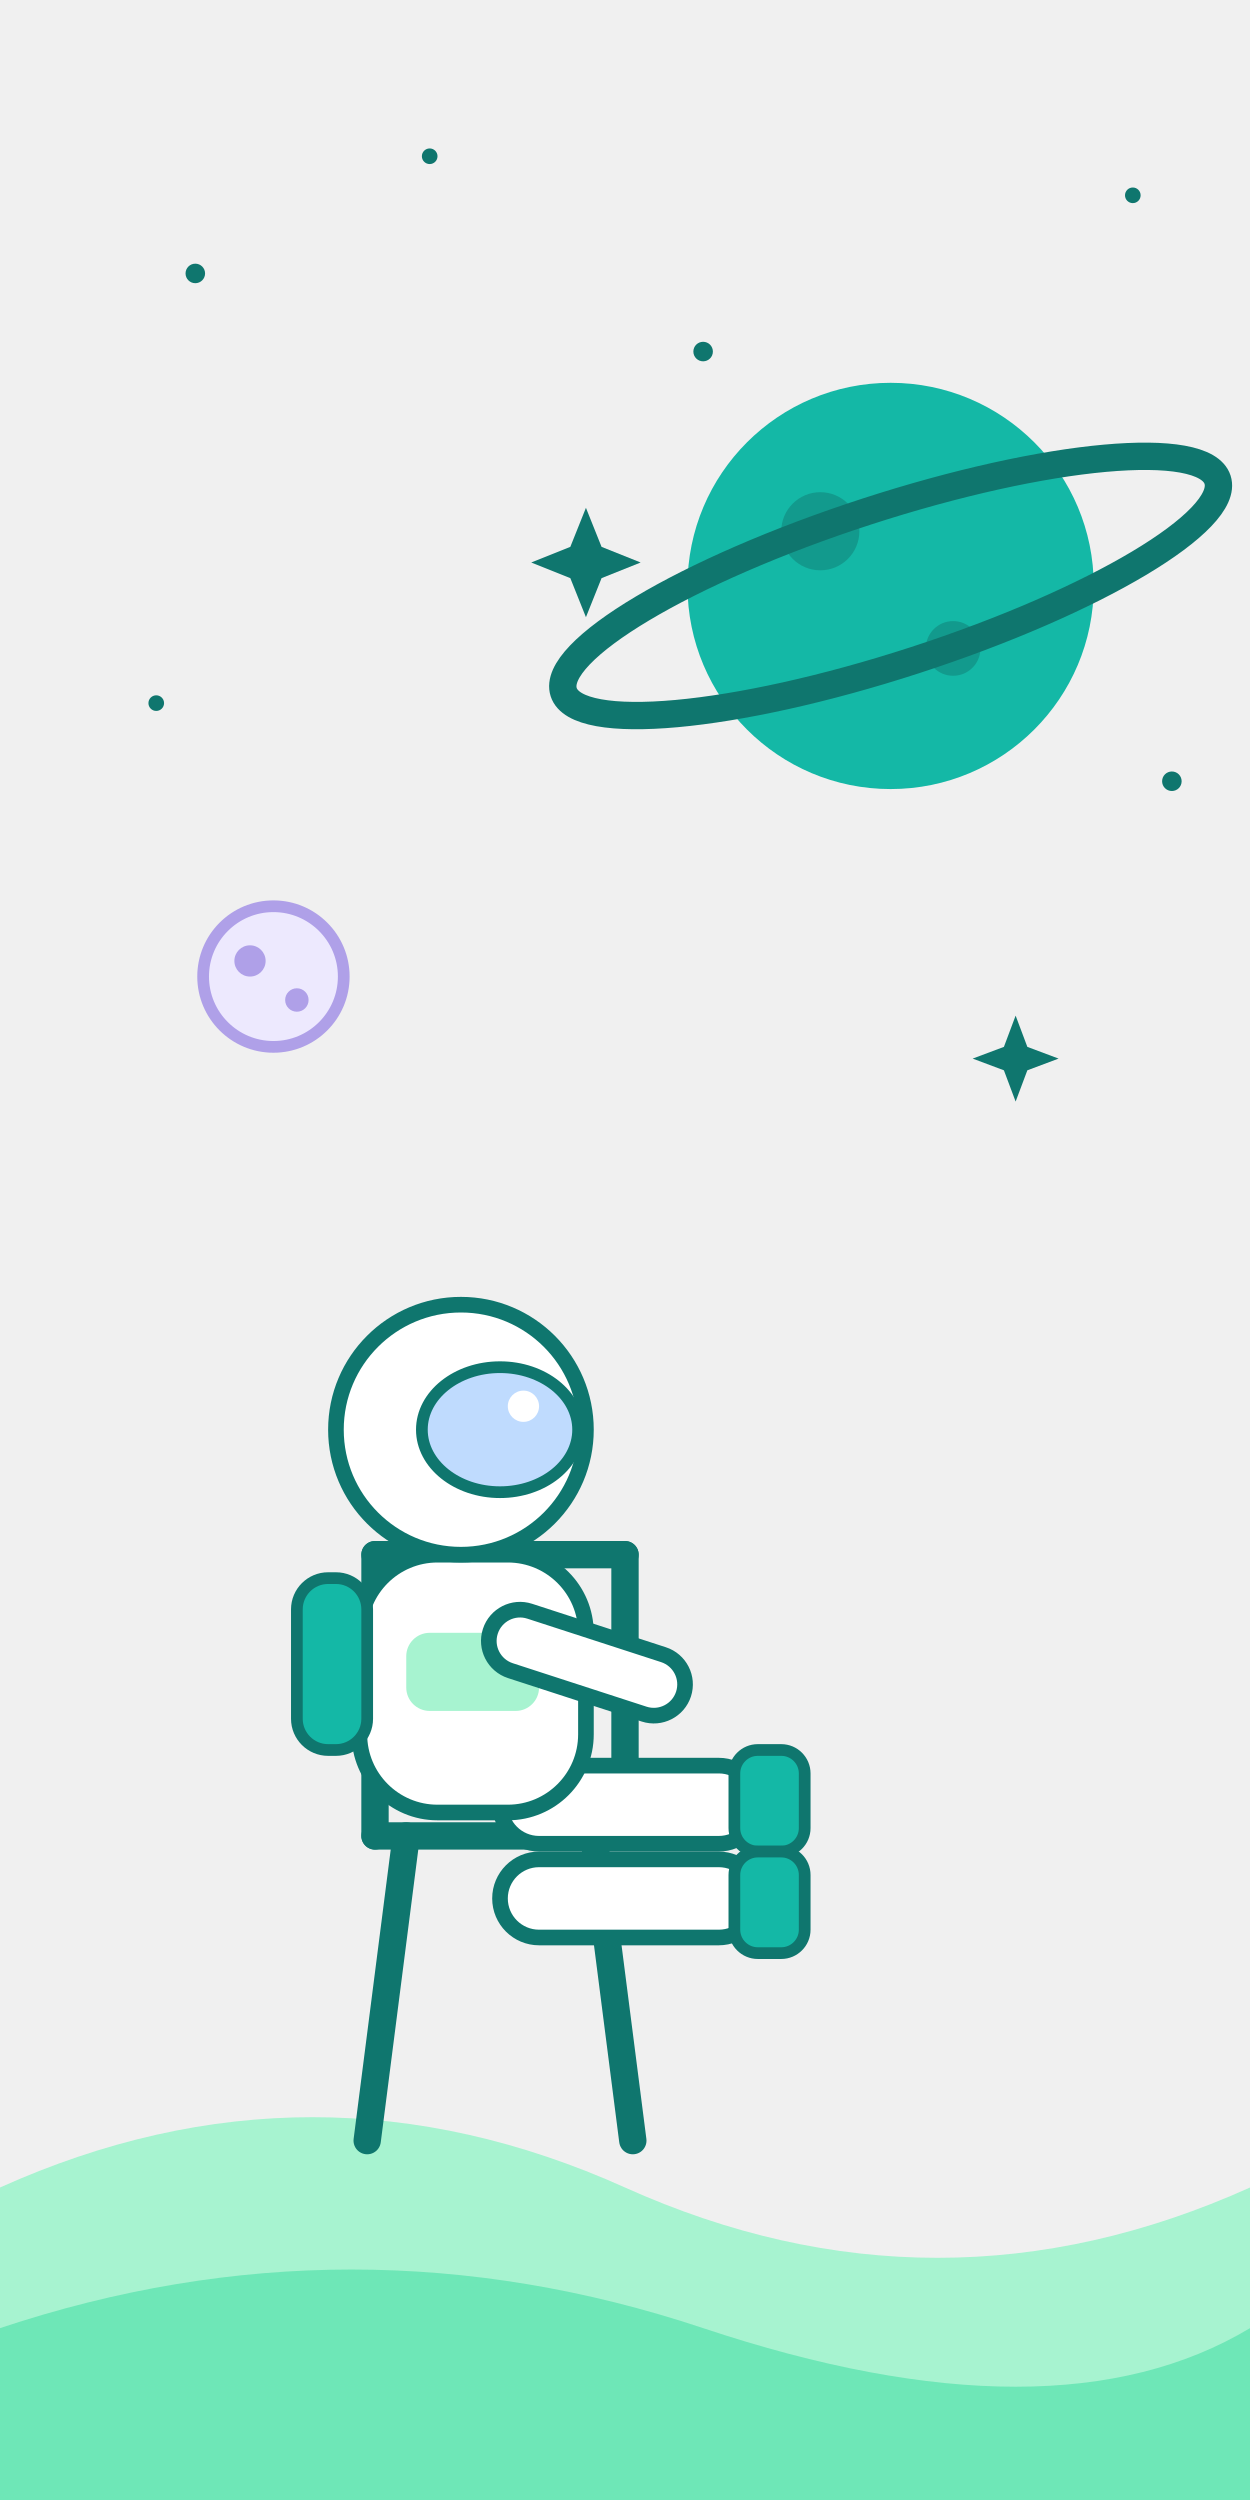
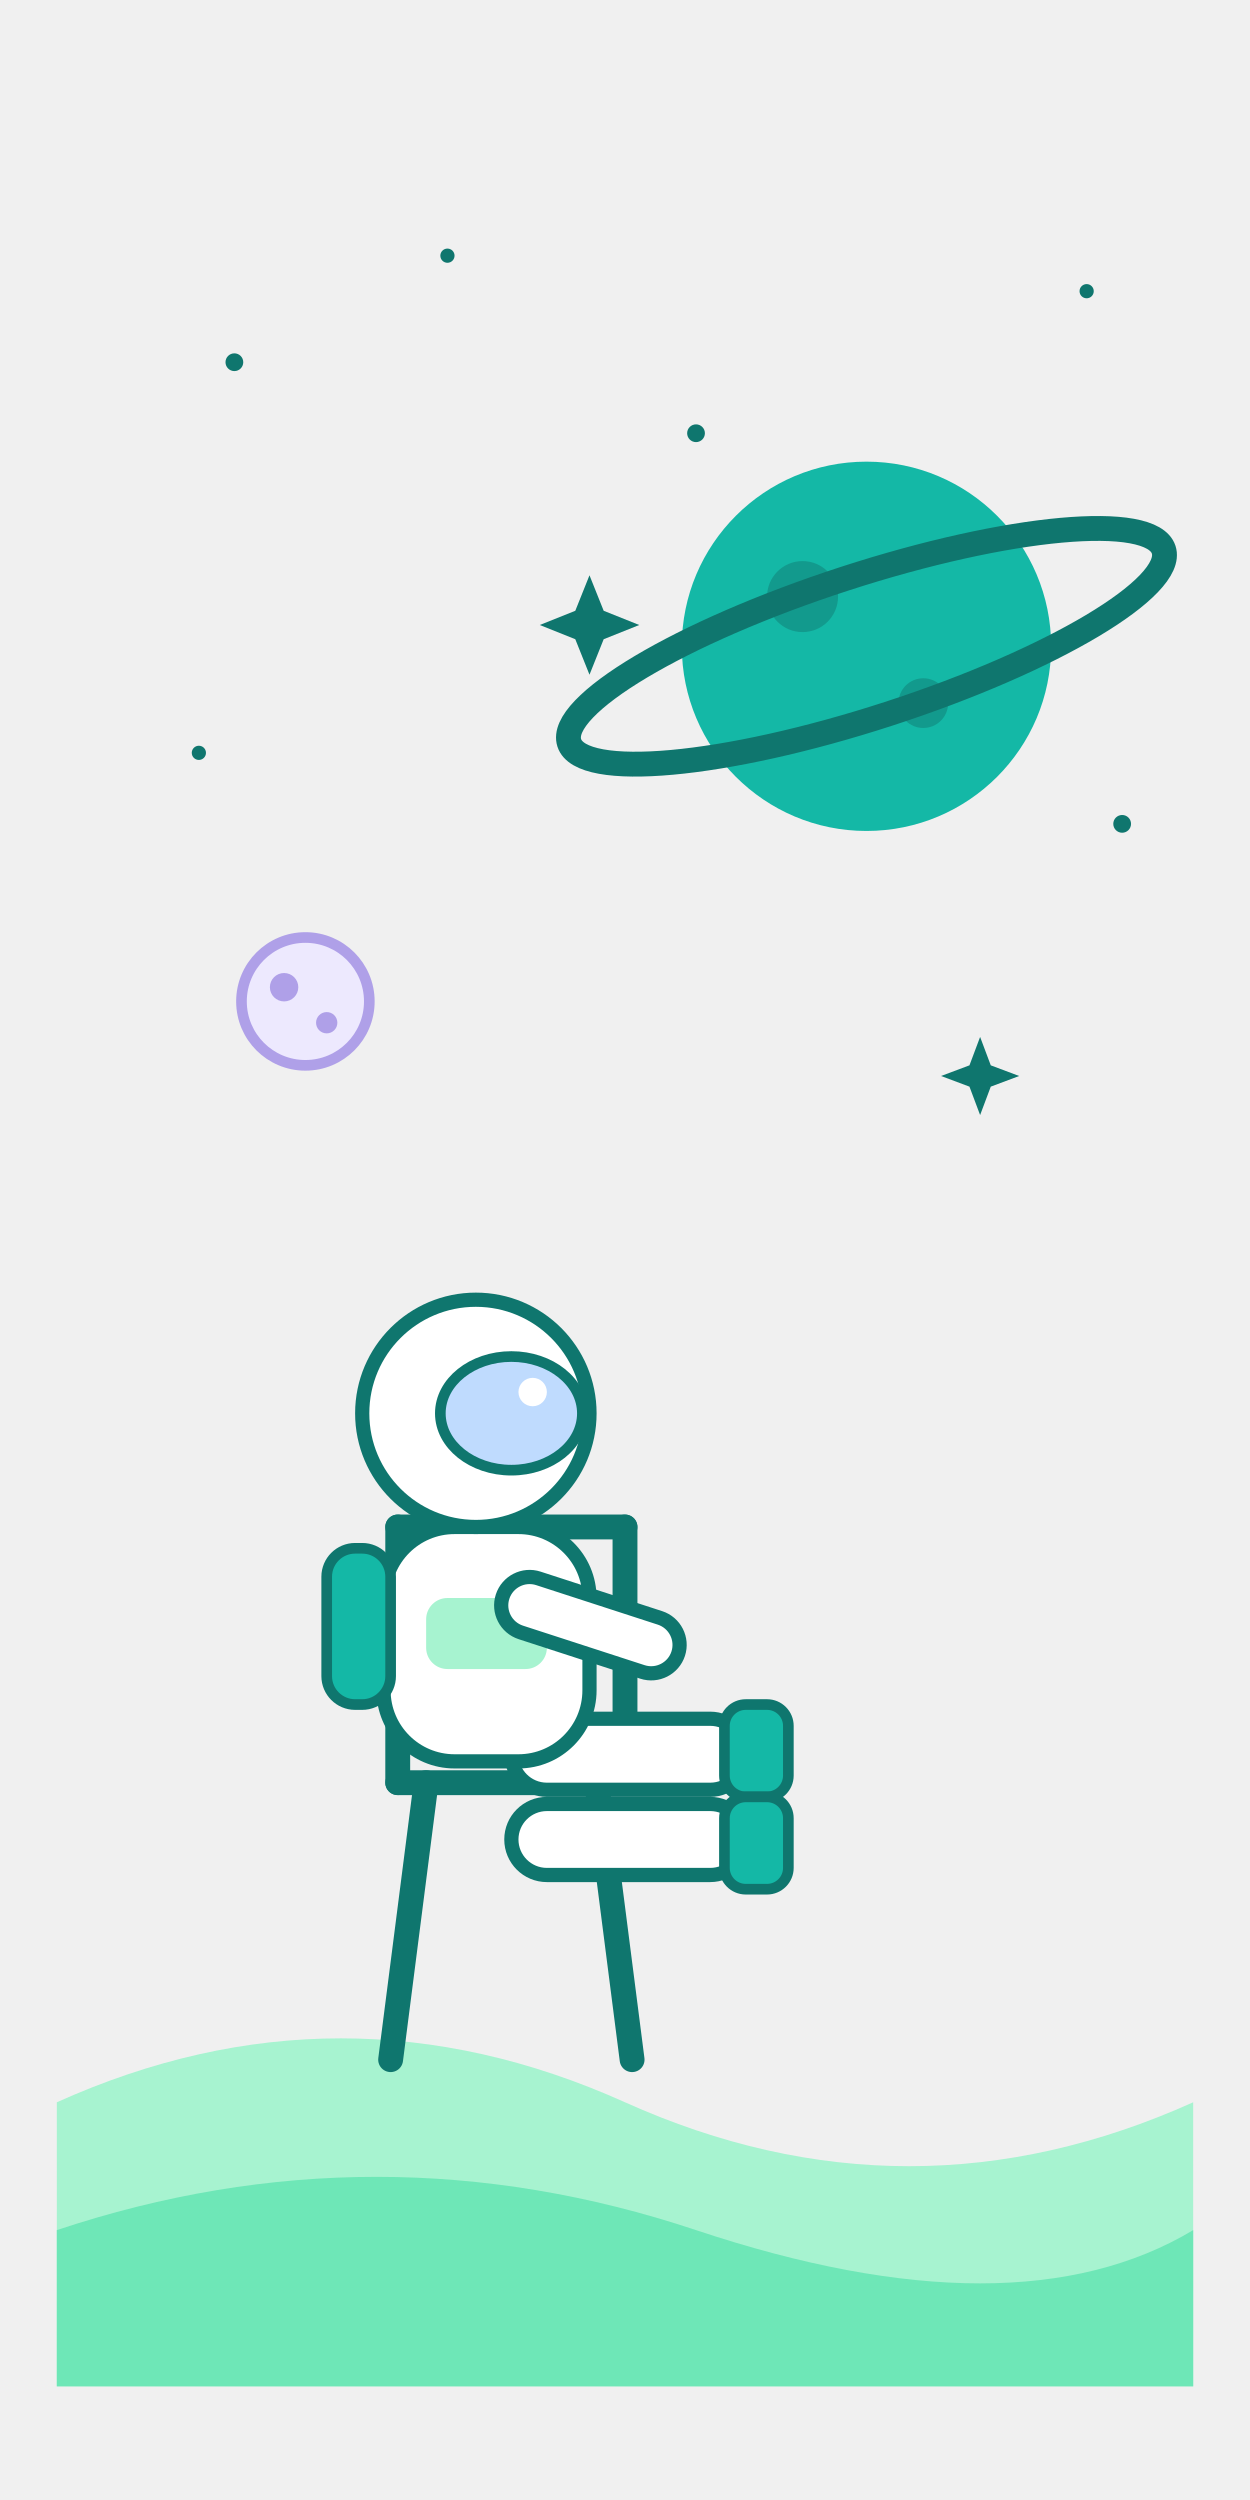
- <svg xmlns="http://www.w3.org/2000/svg" width="320" height="640" viewBox="0 0 320 640" preserveAspectRatio="xMidYMax meet" role="img" aria-label="An astronaut sitting on a chair gazing at a ringed planet">
+ <svg xmlns="http://www.w3.org/2000/svg" width="320" height="640" viewBox="-16 -16 352 672" preserveAspectRatio="xMidYMid meet" role="img" aria-label="An astronaut sitting on a chair gazing at a ringed planet">
  <g fill="#0F766E">
    <circle cx="50" cy="70" r="2.5" />
    <circle cx="110" cy="40" r="2" />
    <circle cx="180" cy="90" r="2.5" />
    <circle cx="290" cy="50" r="2" />
    <circle cx="40" cy="180" r="2" />
    <circle cx="300" cy="200" r="2.5" />
    <path d="M150 130l4 10 10 4-10 4-4 10-4-10-10-4 10-4z" />
    <path d="M260 260l3 8 8 3-8 3-3 8-3-8-8-3 8-3z" />
  </g>
  <g>
    <circle cx="228" cy="150" r="52" fill="#14B8A6" />
    <circle cx="210" cy="136" r="10" fill="#0F766E" opacity=".45" />
    <circle cx="244" cy="166" r="7" fill="#0F766E" opacity=".45" />
    <ellipse cx="228" cy="150" rx="88" ry="20" fill="none" stroke="#0F766E" stroke-width="7" transform="rotate(-18 228 150)" />
  </g>
  <circle cx="70" cy="250" r="18" fill="#EDE9FE" stroke="#AFA0E8" stroke-width="3" />
  <circle cx="64" cy="246" r="4" fill="#AFA0E8" />
  <circle cx="76" cy="256" r="3" fill="#AFA0E8" />
  <path d="M0 560 Q 80 524 160 560 T 320 560 V 640 H 0 Z" fill="#A7F3D0" />
  <path d="M0 596 Q 90 566 180 596 T 320 596 V 640 H 0 Z" fill="#6EE7B7" />
  <g stroke="#0F766E" stroke-width="7" stroke-linecap="round" fill="none">
    <path d="M96 470v-72" />
    <path d="M96 398h64" />
    <path d="M160 398v72" />
    <path d="M96 470h76" />
    <path d="M104 470l-10 78M152 470l10 78" />
  </g>
  <g>
    <rect x="128" y="452" width="66" height="20" rx="10" fill="#FFFFFF" stroke="#0F766E" stroke-width="4" />
    <rect x="128" y="476" width="66" height="20" rx="10" fill="#FFFFFF" stroke="#0F766E" stroke-width="4" />
    <rect x="188" y="448" width="18" height="26" rx="6" fill="#14B8A6" stroke="#0F766E" stroke-width="3" />
    <rect x="188" y="474" width="18" height="26" rx="6" fill="#14B8A6" stroke="#0F766E" stroke-width="3" />
    <rect x="92" y="398" width="58" height="66" rx="20" fill="#FFFFFF" stroke="#0F766E" stroke-width="4" />
    <rect x="104" y="418" width="34" height="20" rx="6" fill="#A7F3D0" />
    <rect x="128" y="410" width="52" height="16" rx="8" fill="#FFFFFF" stroke="#0F766E" stroke-width="4" transform="rotate(18 128 410)" />
    <circle cx="118" cy="366" r="32" fill="#FFFFFF" stroke="#0F766E" stroke-width="4" />
    <ellipse cx="128" cy="366" rx="20" ry="16" fill="#BFDBFE" stroke="#0F766E" stroke-width="3" />
    <circle cx="134" cy="360" r="4" fill="#FFFFFF" />
    <rect x="76" y="404" width="18" height="44" rx="8" fill="#14B8A6" stroke="#0F766E" stroke-width="3" />
  </g>
</svg>
